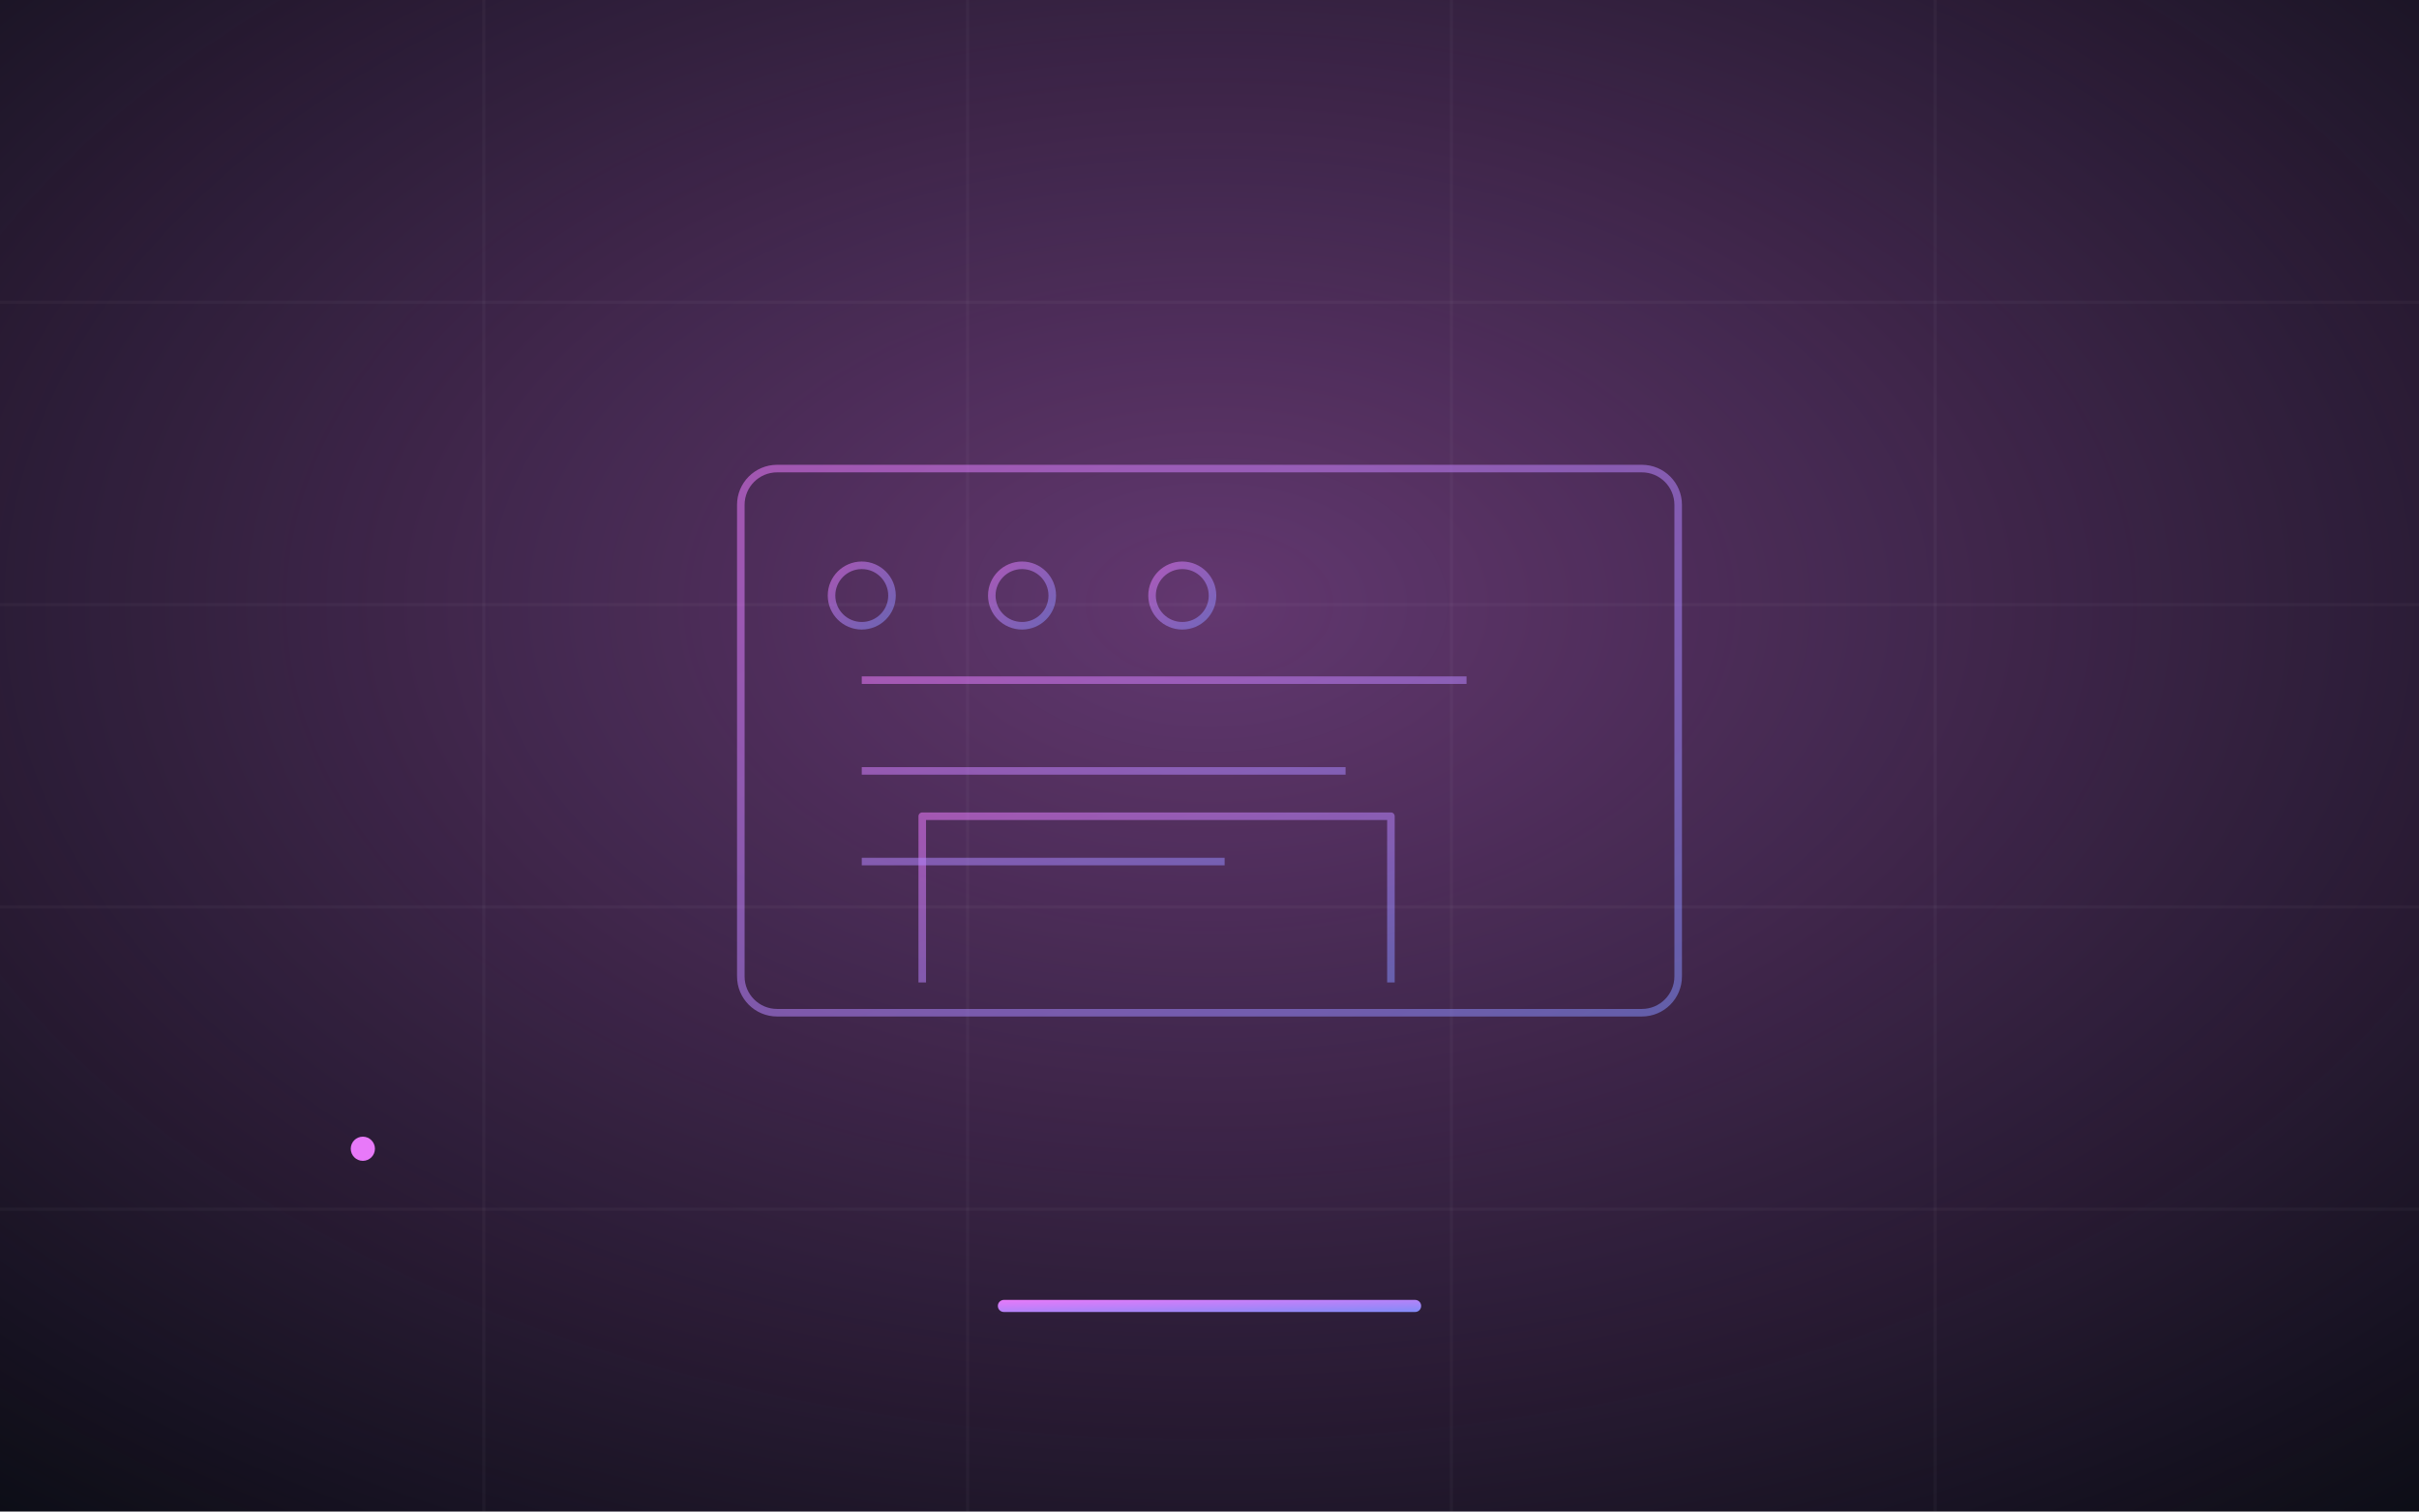
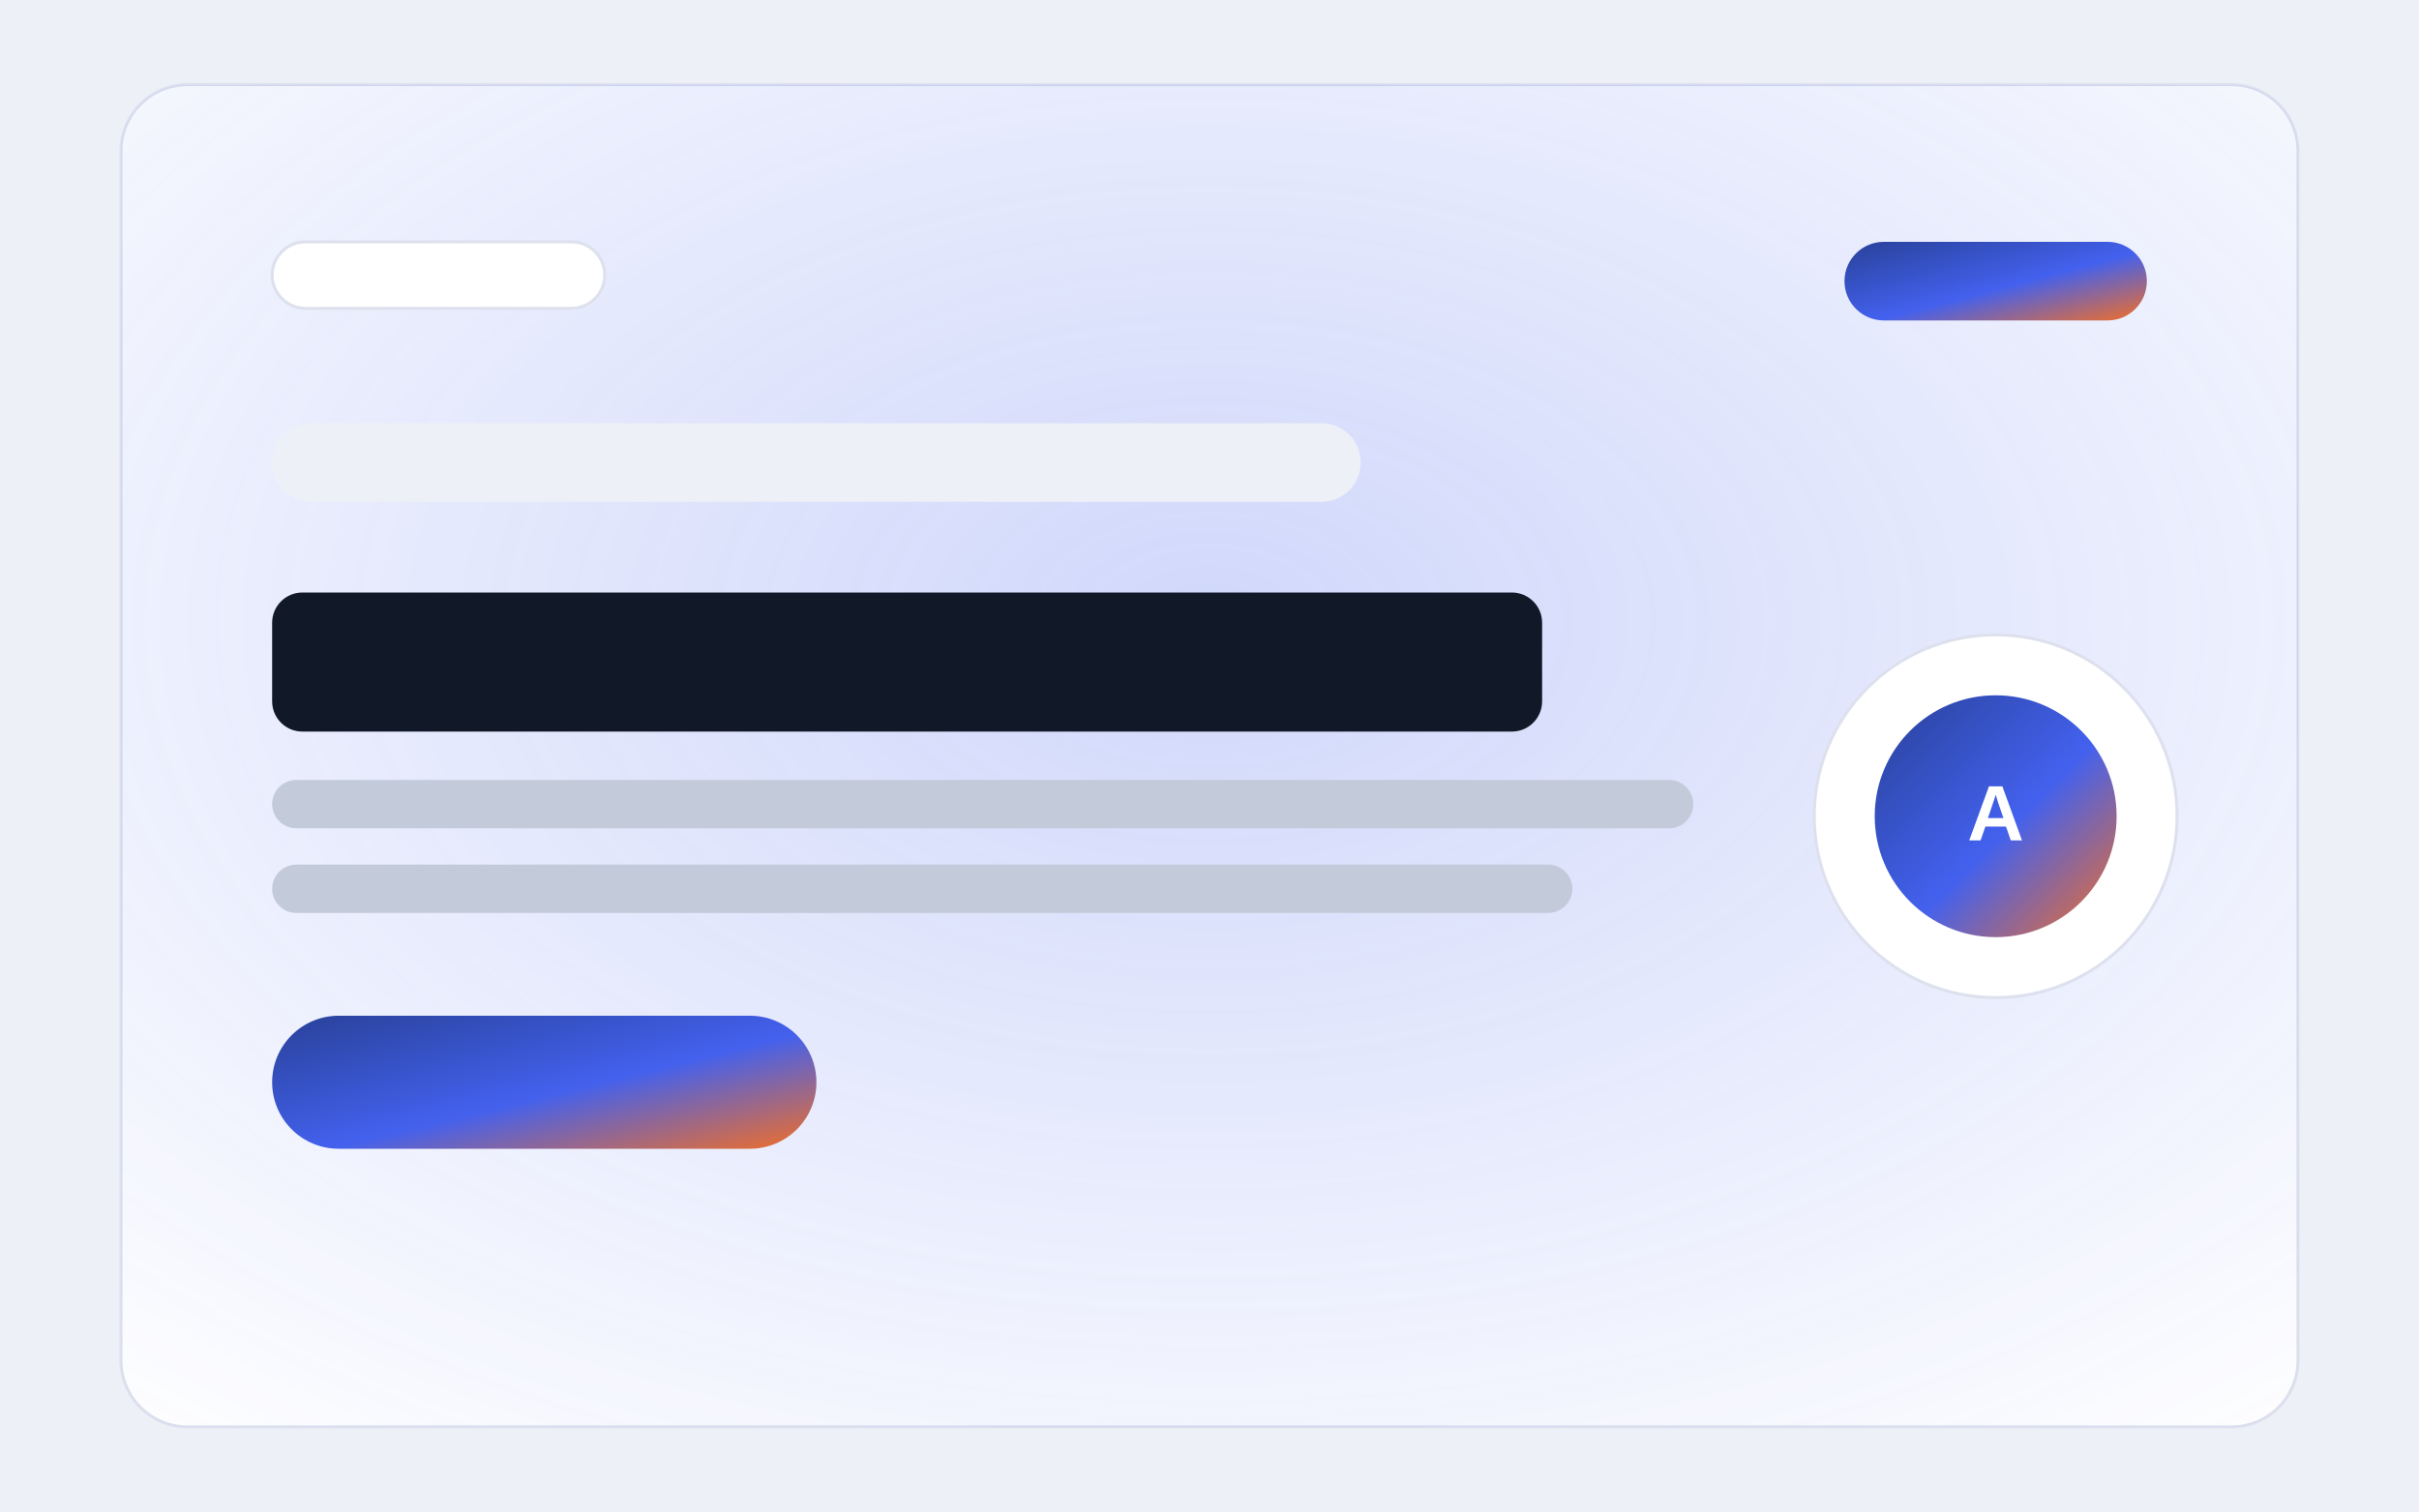
- <svg xmlns="http://www.w3.org/2000/svg" viewBox="0 0 800 500" width="800" height="500">
+ <svg xmlns="http://www.w3.org/2000/svg" viewBox="0 0 800 500">
  <defs>
-     <linearGradient id="acc" x1="0" y1="0" x2="1" y2="1">
-       <stop offset="0" stop-color="#e879f9" />
-       <stop offset="1" stop-color="#818cf8" />
+     <linearGradient id="g" x1="0" y1="0" x2="1" y2="1">
+       <stop offset="0" stop-color="#294199" />
+       <stop offset="0.55" stop-color="#4361ee" />
+       <stop offset="1" stop-color="#f26e26" />
    </linearGradient>
-     <radialGradient id="glow" cx="0.5" cy="0.4" r="0.8">
-       <stop offset="0" stop-color="#e879f9" stop-opacity="0.4" />
-       <stop offset="1" stop-color="#e879f9" stop-opacity="0" />
+     <radialGradient id="blob" cx="0.5" cy="0.4" r="0.8">
+       <stop offset="0" stop-color="#4361ee" stop-opacity="0.25" />
+       <stop offset="1" stop-color="#4361ee" stop-opacity="0" />
    </radialGradient>
  </defs>
-   <rect width="800" height="500" fill="#0a0c14" />
-   <rect width="800" height="500" fill="url(#glow)" />
-   <g stroke="#ffffff" stroke-opacity="0.035">
-     <path d="M0 100h800M0 200h800M0 300h800M0 400h800" />
-     <path d="M160 0v500M320 0v500M480 0v500M640 0v500" />
-   </g>
-   <g transform="translate(400,245)" fill="none" stroke="url(#acc)" stroke-opacity="0.55" stroke-width="2.5" stroke-linejoin="round">
-     <rect x="-155" y="-90" width="310" height="180" rx="12" />
-     <circle cx="-115" cy="-48" r="10" />
-     <circle cx="-62" cy="-48" r="10" />
-     <circle cx="-9" cy="-48" r="10" />
-     <path d="M-95 80 V25 H60 V80" />
-     <path d="M-115 -20 h200 M-115 10 h160 M-115 40 h120" />
-   </g>
-   <rect x="330" y="430" width="140" height="4" rx="2" fill="url(#acc)" />
-   <circle cx="120" cy="380" r="4" fill="#e879f9" />
+   <rect width="800" height="500" fill="#eef0f7" />
+   <rect x="40" y="28" width="720" height="444" rx="22" fill="#ffffff" />
+   <rect x="40" y="28" width="720" height="444" rx="22" fill="none" stroke="#dde1ee" />
+   <rect x="40" y="28" width="720" height="444" rx="22" fill="url(#blob)" />
+   <rect x="90" y="80" width="110" height="22" rx="11" fill="#ffffff" stroke="#dde1ee" />
+   <rect x="610" y="80" width="100" height="26" rx="13" fill="url(#g)" />
+   <rect x="90" y="140" width="360" height="26" rx="13" fill="#eef0f7" />
+   <rect x="90" y="196" width="420" height="46" rx="10" fill="#111827" />
+   <rect x="90" y="258" width="470" height="16" rx="8" fill="#c3cad9" />
+   <rect x="90" y="286" width="430" height="16" rx="8" fill="#c3cad9" />
+   <rect x="90" y="336" width="180" height="44" rx="22" fill="url(#g)" />
+   <rect x="600" y="210" width="120" height="120" rx="60" fill="#ffffff" stroke="#dde1ee" />
+   <circle cx="660" cy="270" r="40" fill="url(#g)" />
+   <text x="660" y="278" font-family="Arial, sans-serif" font-size="26" font-weight="700" text-anchor="middle" fill="#ffffff">A</text>
</svg>
